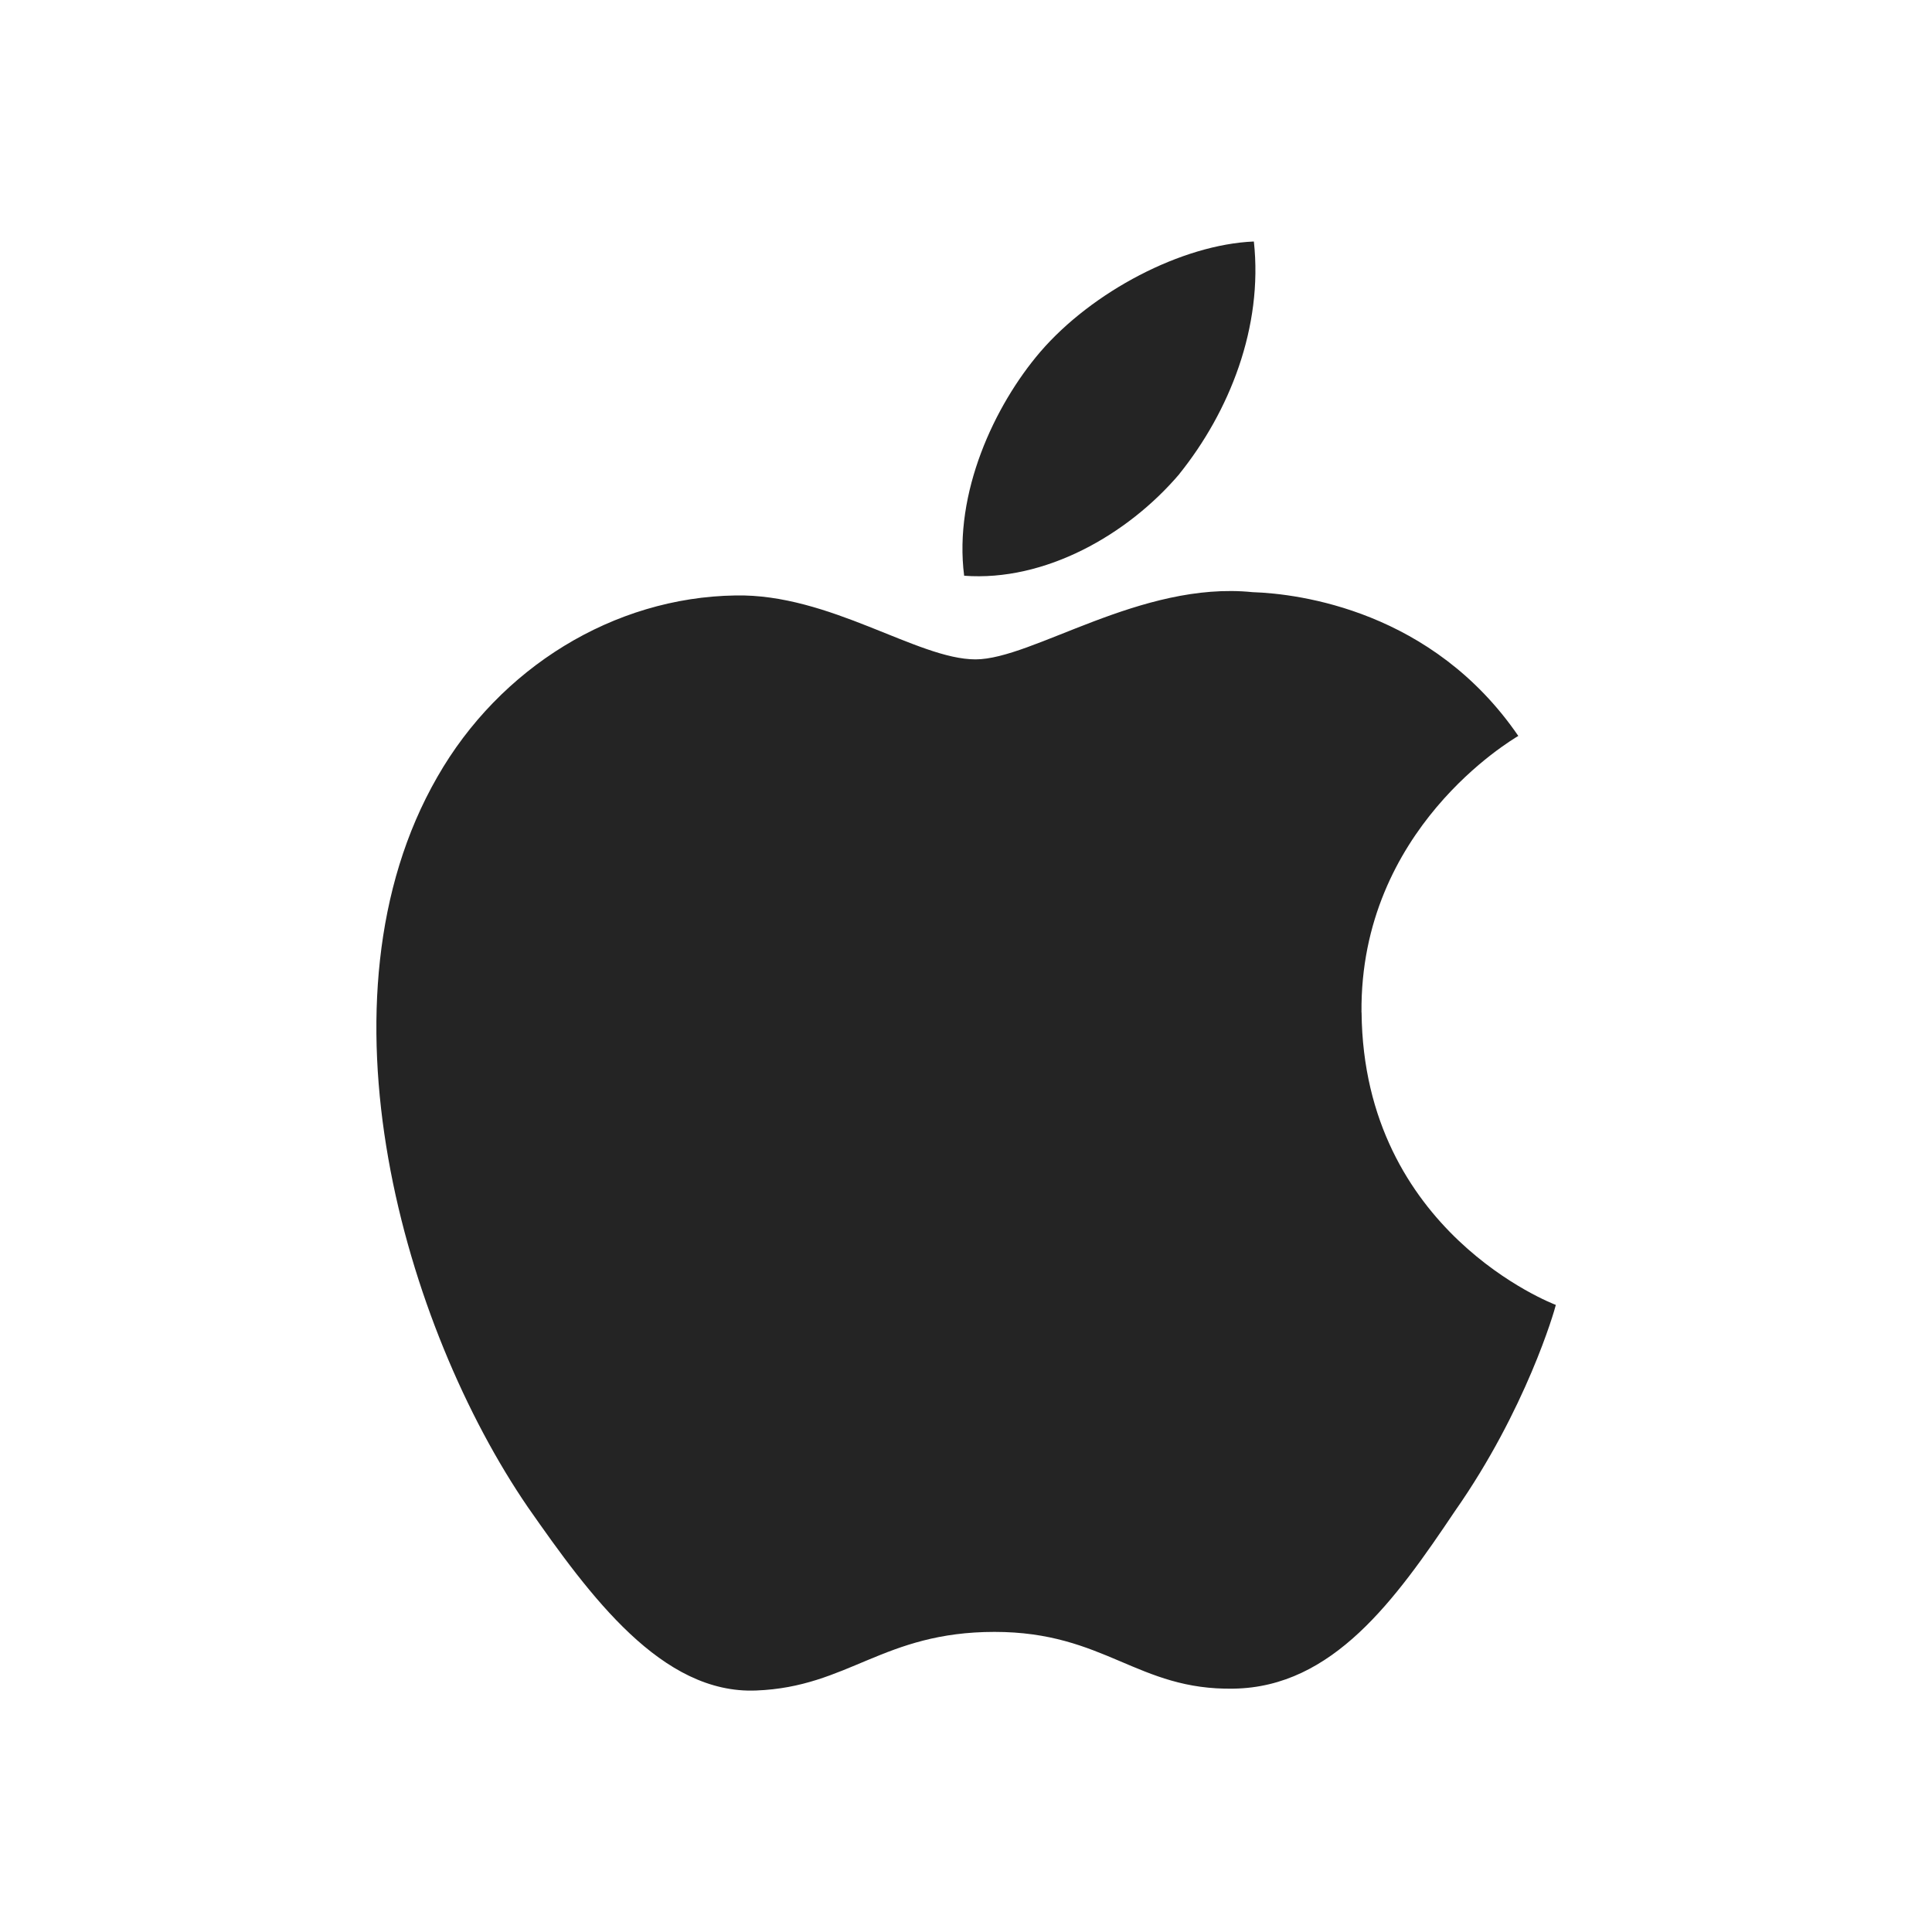
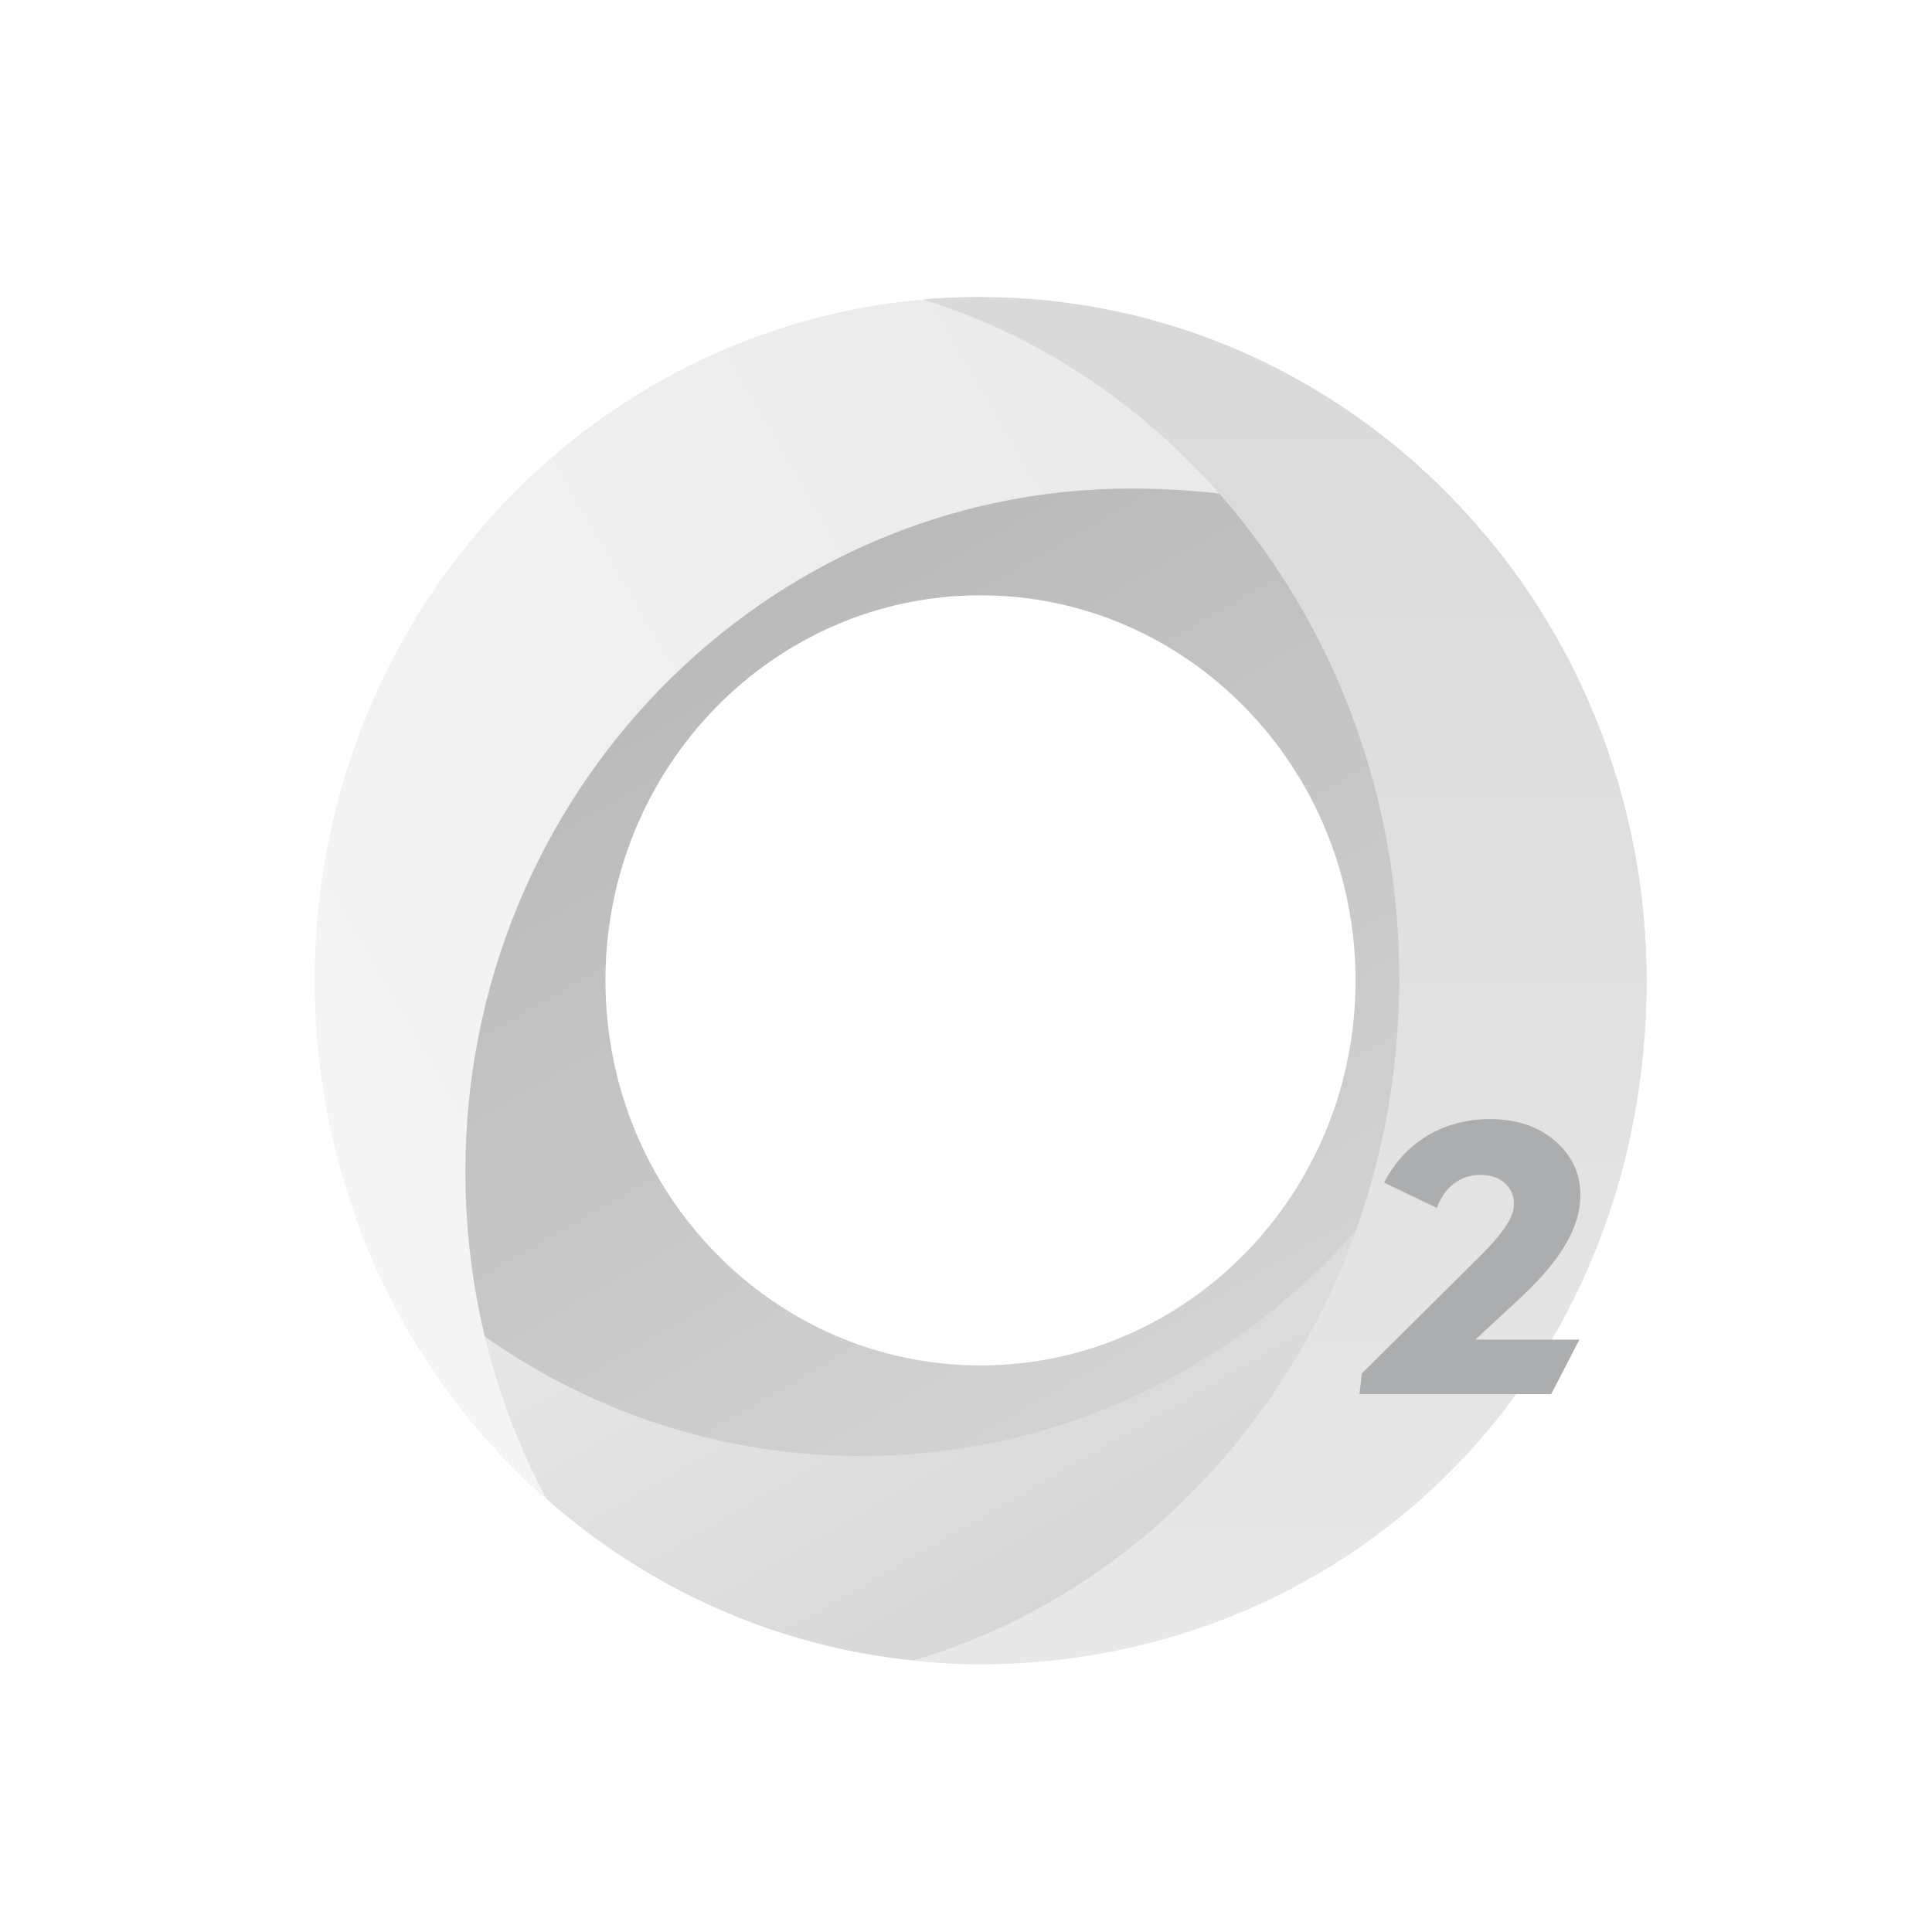
- <svg xmlns="http://www.w3.org/2000/svg" width="24" height="24" id="svg11300" version="1.0" style="display:inline;enable-background:new">
-   <defs id="defs3" />
-   <g style="display:inline" id="layer1" transform="translate(0,-276)">
-     <path d="m 14.65,281.888 c 0.621,-0.773 1.042,-1.823 0.926,-2.888 -0.894,0.037 -2.008,0.621 -2.654,1.372 -0.57,0.666 -1.077,1.754 -0.945,2.78 1.004,0.075 2.031,-0.508 2.674,-1.264 z m 2.263,6.688 c -0.021,-2.276 1.863,-3.382 1.948,-3.434 -1.066,-1.556 -2.719,-1.767 -3.301,-1.786 -1.389,-0.142 -2.734,0.835 -3.442,0.835 -0.721,-1e-4 -1.81,-0.818 -2.983,-0.794 -1.512,0.023 -2.927,0.898 -3.702,2.254 -1.595,2.771 -0.406,6.84 1.126,9.074 0.768,1.1 1.662,2.324 2.835,2.275 1.147,-0.044 1.575,-0.728 2.961,-0.728 1.372,0 1.774,0.728 2.971,0.705 1.232,-0.02 2.007,-1.102 2.748,-2.206 0.883,-1.26 1.239,-2.495 1.253,-2.561 -0.027,-0.01 -2.388,-0.908 -2.413,-3.633 z" style="fill:#242424;fill-rule:evenodd;stroke-width:0.2;fill-opacity:1" id="path121" />
+ <svg xmlns="http://www.w3.org/2000/svg" version="1.0" id="Layer_1" x="0px" y="0px" width="800px" height="800px" viewBox="0 0 800 800" style="enable-background:new 0 0 800 800;" xml:space="preserve">
+   <style type="text/css">
+ 	.st0{display:none;}
+ 	.st1{display:inline;fill:url(#SVGID_1_);}
+ 	.st2{display:inline;fill:url(#SVGID_2_);}
+ 	.st3{display:inline;fill:url(#SVGID_3_);}
+ 	.st4{display:inline;fill:url(#SVGID_4_);}
+ 	.st5{display:inline;fill:#898989;}
+ 	.st6{fill:none;}
+ 	.st7{fill:url(#SVGID_5_);}
+ 	.st8{fill:url(#SVGID_6_);}
+ 	.st9{fill:url(#SVGID_7_);}
+ 	.st10{fill:url(#SVGID_8_);}
+ 	.st11{fill:#ABADAF;}
+ </style>
+   <g id="Layer_1_1_">
+ </g>
+   <g id="Layer_1_copy" class="st0">
+     <linearGradient id="SVGID_1_" gradientUnits="userSpaceOnUse" x1="138" y1="395" x2="677" y2="395" gradientTransform="matrix(1 0 0 -1 0 800)">
+       <stop offset="0" style="stop-color:#C4C4C4" />
+       <stop offset="1" style="stop-color:#ABABAB" />
+     </linearGradient>
+     <path class="st1" d="M404,131c142,0,273,118.6,273,275c0,156.2-120.7,274-273,274S138,571.2,138,415c0-156.4,103.7-285,256-285   L404,131z M406,246.6c85.8,0,155.3,71.4,155.3,159.5c0,87.9-69.5,159.4-155.3,159.4S250.7,494,250.7,406.1   C250.7,318,320.2,246.6,406,246.6L406,246.6z" />
+     <linearGradient id="SVGID_2_" gradientUnits="userSpaceOnUse" x1="147.2" y1="344.55" x2="681.8" y2="344.55" gradientTransform="matrix(1 0 0 -1 0 800)">
+       <stop offset="0" style="stop-color:#E6E6E6" />
+       <stop offset="1" style="stop-color:#B8B8B8" />
+     </linearGradient>
+     <path class="st2" d="M615.5,221.9c41.3,49.5,66.3,113.8,66.3,184.1c0,156.3-123.5,283-275.8,283c-118.7,0-219.9-76.9-258.8-185   c50.6,60.7,125.6,98.9,209.5,98.9C509,603,632.5,476.3,632.5,320C632.5,285.6,626.4,252.4,615.5,221.9L615.5,221.9z" />
+     <linearGradient id="SVGID_3_" gradientUnits="userSpaceOnUse" x1="520.766" y1="655.57" x2="135.074" y2="269.878" gradientTransform="matrix(1 0 0 -1 0 800)">
+       <stop offset="0" style="stop-color:#F2F2F2" />
+       <stop offset="1" style="stop-color:#CFCFCF" />
+     </linearGradient>
+     <path class="st3" d="M419.5,130.5c104.6,0,160.2,69.7,222,141.5c-42.1-48.9-104.4-69.7-173-69.7c-152.3,0-275.8,126.7-275.8,282.9   c0,49.1,12.1,95.1,33.5,135.3c-58.7-51.9-95.9-128.7-95.9-214.5c0-156.3,123.4-283,275.7-283L419.5,130.5z" />
+     <linearGradient id="SVGID_4_" gradientUnits="userSpaceOnUse" x1="529.95" y1="110.8" x2="529.95" y2="677" gradientTransform="matrix(1 0 0 -1 0 800)">
+       <stop offset="0" style="stop-color:#F2F2F2" />
+       <stop offset="1" style="stop-color:#CFCFCF" />
+     </linearGradient>
+     <path class="st4" d="M406,123c152.3,0,275.6,126.7,275.8,283.1C682,566,562,688.5,406.2,689.2c-9.5,0-19-0.6-28.1-1.6   c115.9-34,201.3-147.5,201.3-282.4c0-133.3-83.3-245.7-197.1-281.2C390.1,123.3,398,123,406,123L406,123z" />
+     <path class="st5" d="M562.9,577.6l1-8.9l48.3-47.9l0.4-0.4c9-8.9,13.8-15.7,14.2-20.5c0.4-3.9-0.7-7.1-3.3-9.6   c-2.5-2.6-6.1-3.8-10.6-3.8c-4.1,0-7.8,1.2-11,3.7s-5.5,5.9-6.9,10l-21.9-10.5c8.6-16.6,24.4-26.3,43.8-26.3   c11.6,0,20.9,3.3,28.1,10c7.2,6.7,10.2,15.1,9.2,25.1c-0.6,6.1-3.1,12.4-7.3,19c-4.2,6.6-10.4,13.6-18.7,21.2l-17.3,16H654   l-11.7,22.6h-79.4V577.6z" />
+   </g>
+   <g id="Layer_1_copy_2">
+     <g>
+       <path class="st6" d="M406,246.6c-85.8,0-155.3,71.4-155.3,159.5c0,87.9,69.5,159.4,155.3,159.4S561.3,494,561.3,406.1    C561.3,318,491.8,246.6,406,246.6z" />
+       <linearGradient id="SVGID_5_" gradientUnits="userSpaceOnUse" x1="541.276" y1="644.362" x2="264.973" y2="165.792">
+         <stop offset="5.405406e-03" style="stop-color:#D9D9D9" />
+         <stop offset="1" style="stop-color:#B3B3B3" />
+       </linearGradient>
+       <path class="st7" d="M404,131l-10-1c-152.3,0-256,128.6-256,285c0,156.2,113.7,265,266,265s273-117.8,273-274    C677,249.6,546,131,404,131z M406,565.4c-85.8,0-155.3-71.4-155.3-159.4c0-88.1,69.5-159.5,155.3-159.5S561.3,318,561.3,406.1    C561.3,494,491.8,565.4,406,565.4z" />
+     </g>
+     <linearGradient id="SVGID_6_" gradientUnits="userSpaceOnUse" x1="378.663" y1="358.638" x2="546.637" y2="649.578">
+       <stop offset="0" style="stop-color:#EDEDED" />
+       <stop offset="1" style="stop-color:#D4D4D4" />
+     </linearGradient>
+     <path class="st8" d="M615.5,221.9c41.3,49.5,66.3,113.8,66.3,184.1c0,156.3-123.5,283-275.8,283c-118.7,0-219.9-76.9-258.8-185   c50.6,60.7,125.6,98.9,209.5,98.9C509,603,632.5,476.3,632.5,320C632.5,285.6,626.4,252.4,615.5,221.9L615.5,221.9z" />
+     <linearGradient id="SVGID_7_" gradientUnits="userSpaceOnUse" x1="594.302" y1="190.25" x2="119.273" y2="464.508">
+       <stop offset="0" style="stop-color:#E8E8E8" />
+       <stop offset="1" style="stop-color:#F5F5F5" />
+     </linearGradient>
+     <path class="st9" d="M419.5,130.5c104.6,0,160.2,69.7,222,141.5c-42.1-48.9-104.4-69.7-173-69.7c-152.3,0-275.8,126.7-275.8,282.9   c0,49.1,12.1,95.1,33.5,135.3c-58.7-51.9-95.9-128.7-95.9-214.5c0-156.3,123.4-283,275.7-283L419.5,130.5z" />
+     <linearGradient id="SVGID_8_" gradientUnits="userSpaceOnUse" x1="529.95" y1="689.2" x2="529.95" y2="123">
+       <stop offset="0" style="stop-color:#E8E8E8" />
+       <stop offset="1" style="stop-color:#D9D9D9" />
+     </linearGradient>
+     <path class="st10" d="M406,123c152.3,0,275.6,126.7,275.8,283.1C682,566,562,688.5,406.2,689.2c-9.5,0-19-0.6-28.1-1.6   c115.9-34,201.3-147.5,201.3-282.4c0-133.3-83.3-245.7-197.1-281.2C390.1,123.3,398,123,406,123L406,123z" />
+     <path class="st11" d="M562.9,577.6l1-8.9l48.3-47.9l0.4-0.4c9-8.9,13.8-15.7,14.2-20.5c0.4-3.9-0.7-7.1-3.3-9.6   c-2.5-2.6-6.1-3.8-10.6-3.8c-4.1,0-7.8,1.2-11,3.7s-5.5,5.9-6.9,10l-21.9-10.5c8.6-16.6,24.4-26.3,43.8-26.3   c11.6,0,20.9,3.3,28.1,10c7.2,6.7,10.2,15.1,9.2,25.1c-0.6,6.1-3.1,12.4-7.3,19c-4.2,6.6-10.4,13.6-18.7,21.2l-17.3,16H654   l-11.7,22.6h-79.4V577.6z" />
  </g>
</svg>
